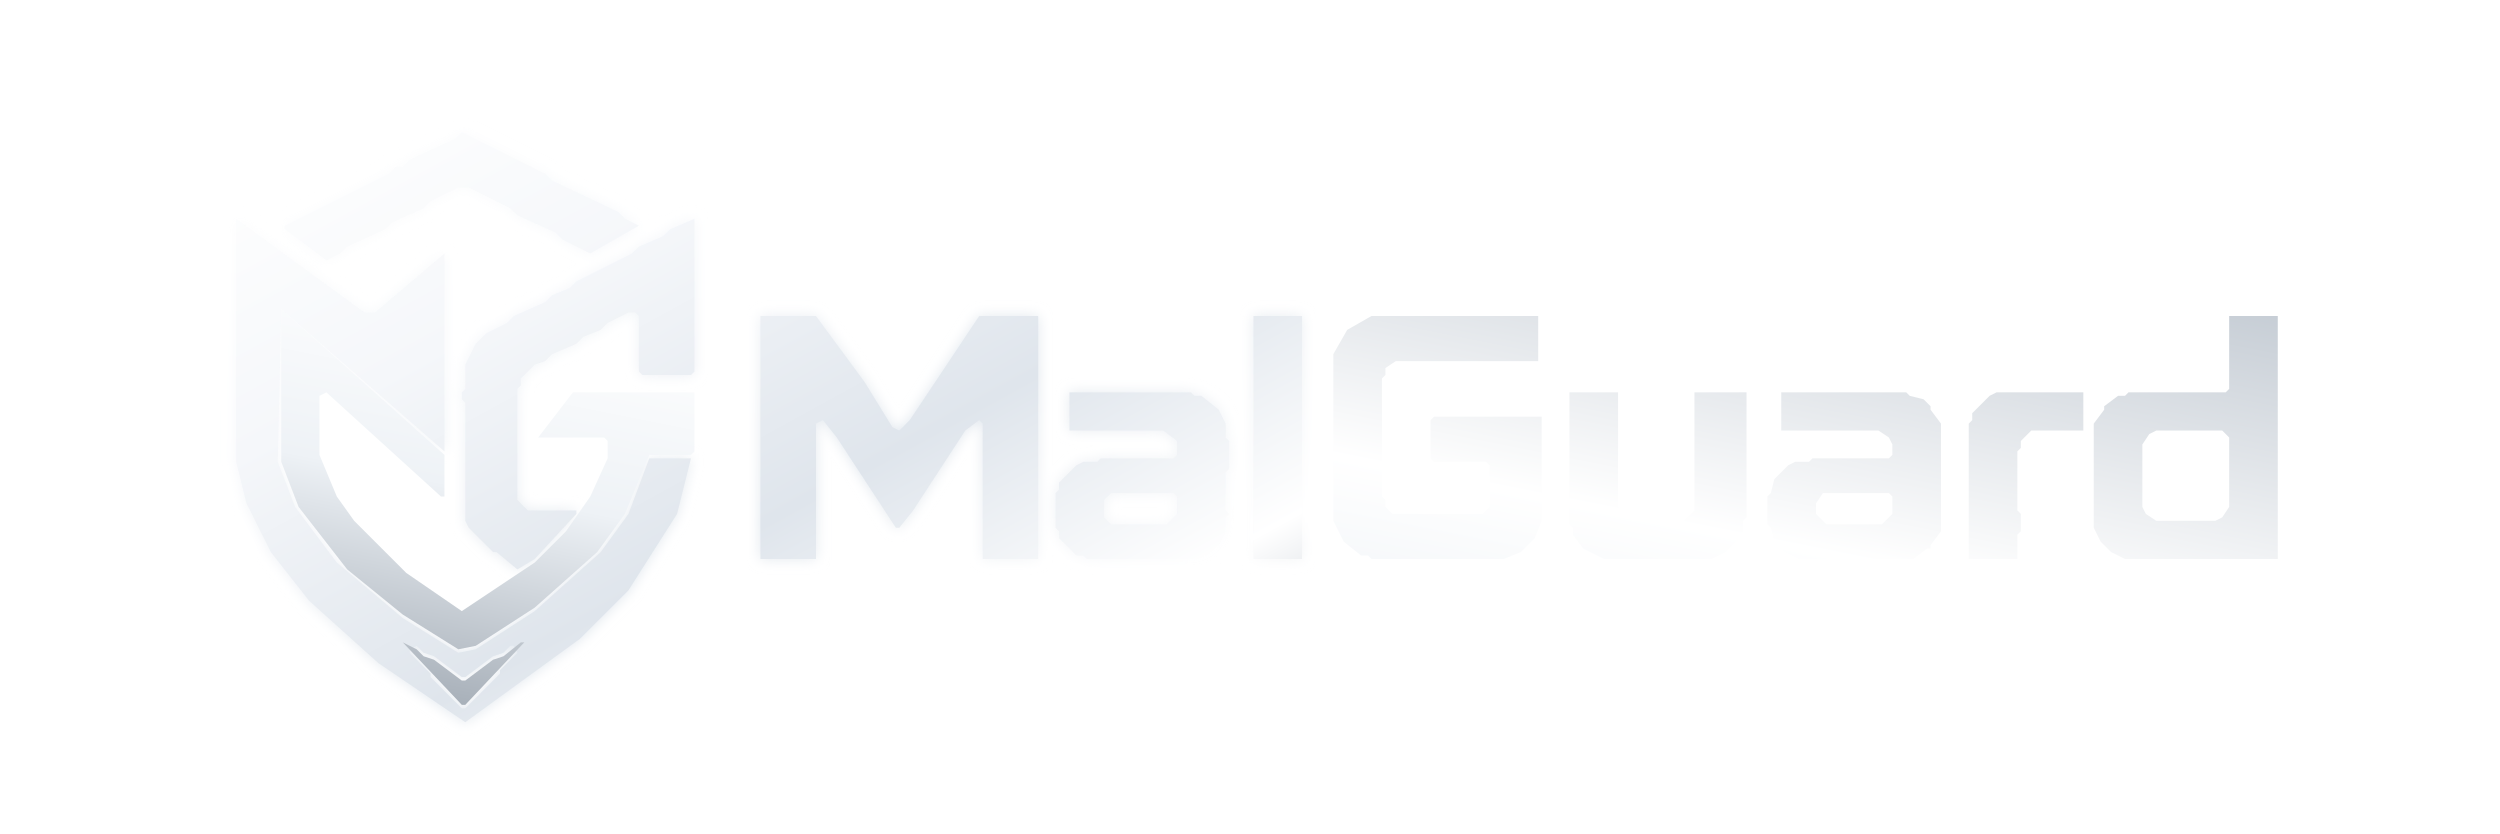
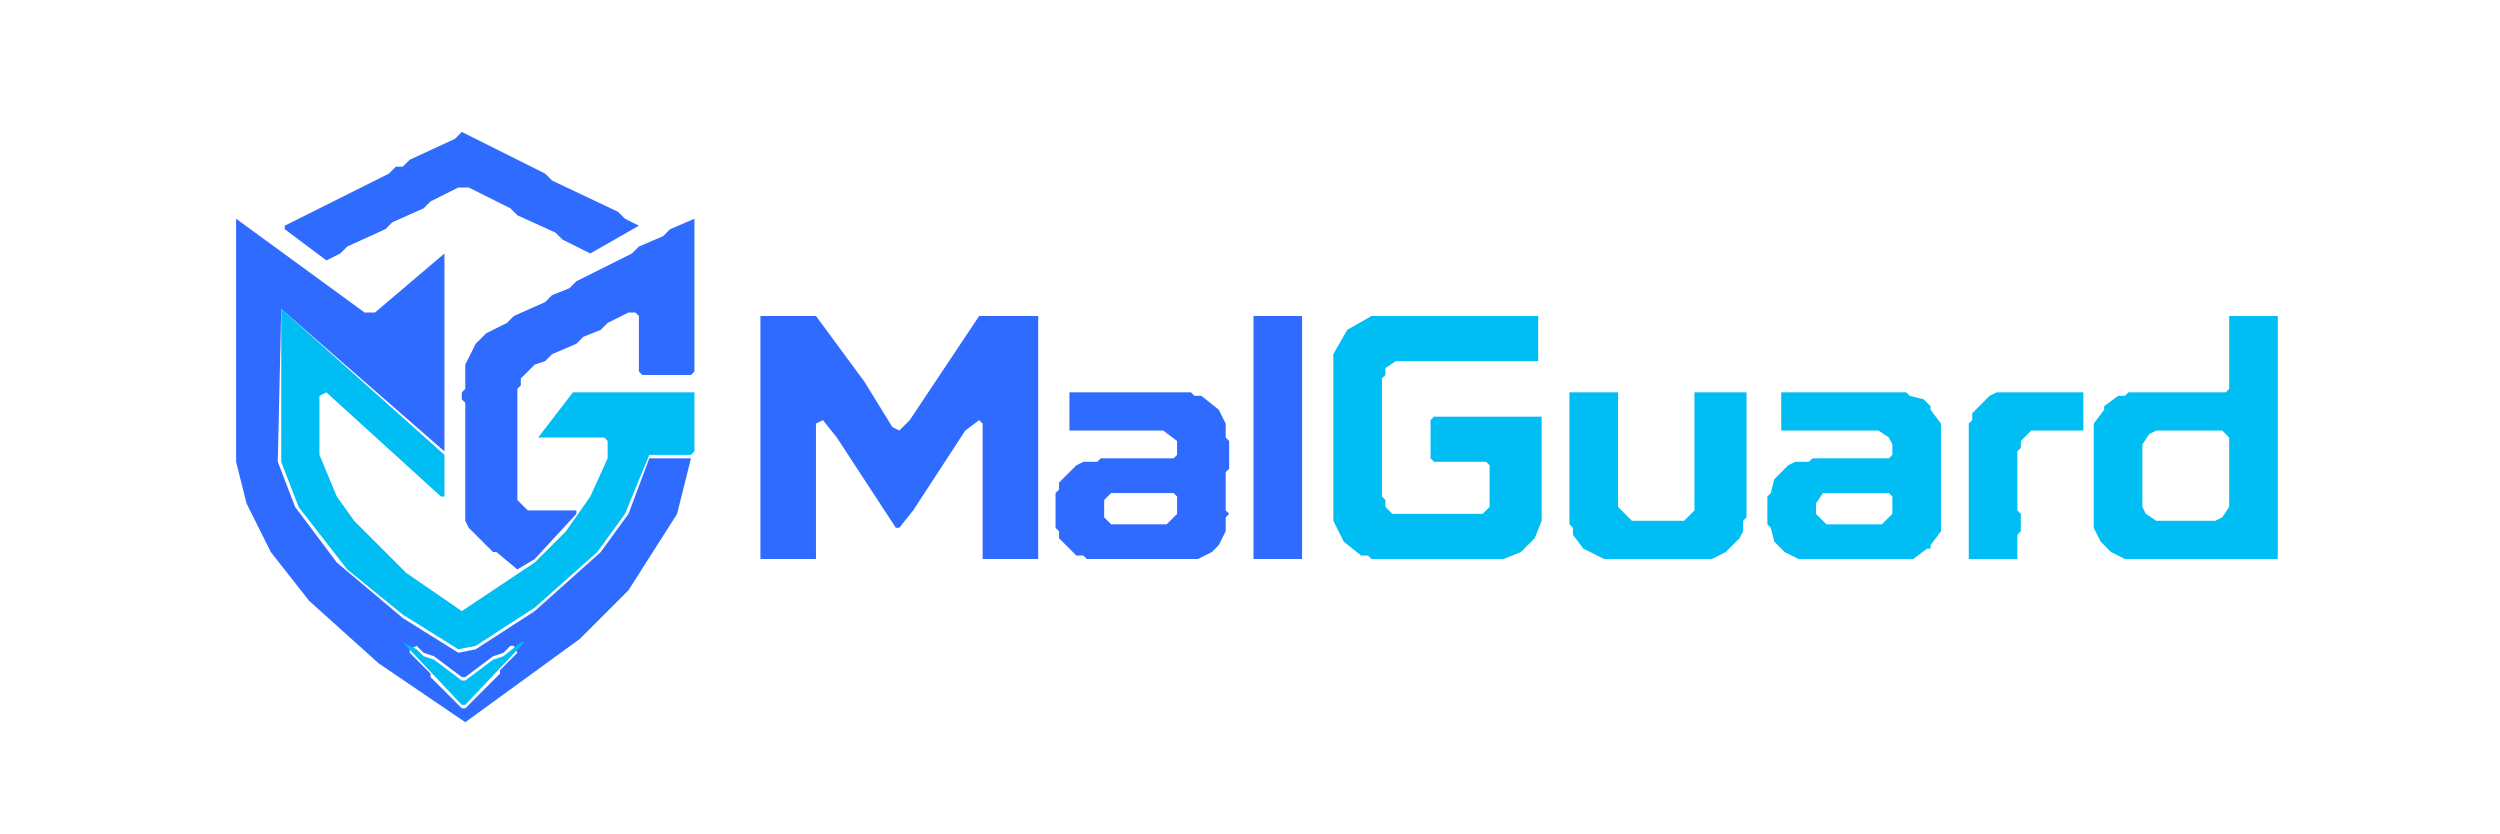
<svg xmlns="http://www.w3.org/2000/svg" viewBox="0 0 720 240" role="img" aria-label="MalGuard">
-   <defs>
-     <linearGradient id="royalWhite" x1="0" y1="0" x2="1" y2="1">
-       <stop offset="0" stop-color="#ffffff" />
-       <stop offset=".28" stop-color="#f5f7fa" />
-       <stop offset=".58" stop-color="#dfe5ec" />
-       <stop offset=".82" stop-color="#ffffff" />
-       <stop offset="1" stop-color="#b8c0ca" />
-     </linearGradient>
-     <linearGradient id="electricSilver" x1="0" y1="1" x2="1" y2="0">
-       <stop offset="0" stop-color="#9da6b0" />
-       <stop offset=".32" stop-color="#eef2f6" />
-       <stop offset=".58" stop-color="#ffffff" />
-       <stop offset="1" stop-color="#c6cdd5" />
-     </linearGradient>
-     <filter id="softRoyalGlow" x="-20%" y="-20%" width="140%" height="140%">
-       <feGaussianBlur stdDeviation="1.8" result="blur" />
-       <feMerge>
-         <feMergeNode in="blur" />
-         <feMergeNode in="SourceGraphic" />
-       </feMerge>
-     </filter>
-   </defs>
-   <path fill="url(#royalWhite)" filter="url(#softRoyalGlow)" fill-rule="evenodd" d="M 118 187 L 120 186 L 122 188 L 125 189 L 133 195 L 134 195 L 142 189 L 145 188 L 147 186 L 148 186 L 149 188 L 144 193 L 144 194 L 134 204 L 133 204 L 124 195 L 124 194 L 118 188 Z M 318 144 L 320 142 L 338 142 L 339 143 L 339 148 L 336 151 L 320 151 L 318 149 Z M 308 113 L 308 124 L 335 124 L 339 127 L 339 131 L 338 132 L 317 132 L 316 133 L 312 133 L 310 134 L 305 139 L 305 141 L 304 142 L 304 152 L 305 153 L 305 155 L 310 160 L 312 160 L 313 161 L 345 161 L 349 159 L 351 157 L 353 153 L 353 149 L 354 148 L 353 147 L 353 136 L 354 135 L 354 127 L 353 126 L 353 122 L 351 118 L 346 114 L 344 114 L 343 113 Z M 361 91 L 361 161 L 375 161 L 375 91 Z M 219 91 L 219 161 L 235 161 L 235 122 L 237 121 L 241 126 L 258 152 L 259 152 L 263 147 L 278 124 L 282 121 L 283 122 L 283 161 L 299 161 L 299 91 L 282 91 L 262 121 L 259 124 L 257 123 L 249 110 L 235 91 Z M 200 63 L 193 66 L 191 68 L 184 71 L 182 73 L 166 81 L 164 83 L 159 85 L 157 87 L 148 91 L 146 93 L 140 96 L 137 99 L 134 105 L 134 112 L 133 113 L 133 115 L 134 116 L 134 150 L 135 152 L 142 159 L 143 159 L 149 164 L 154 161 L 166 148 L 166 147 L 152 147 L 149 144 L 149 112 L 150 111 L 150 109 L 154 105 L 157 104 L 159 102 L 166 99 L 168 97 L 173 95 L 175 93 L 181 90 L 183 90 L 184 91 L 184 107 L 185 108 L 199 108 L 200 107 Z M 68 63 L 68 133 L 71 145 L 78 159 L 89 173 L 109 191 L 134 208 L 167 184 L 181 170 L 195 148 L 199 132 L 187 132 L 181 148 L 173 159 L 154 176 L 137 187 L 132 188 L 116 178 L 97 162 L 85 146 L 80 133 L 81 89 L 128 130 L 128 73 L 108 90 L 105 90 Z M 184 65 L 180 63 L 178 61 L 159 52 L 157 50 L 133 38 L 131 40 L 118 46 L 116 48 L 114 48 L 112 50 L 82 65 L 82 66 L 94 75 L 98 73 L 100 71 L 111 66 L 113 64 L 122 60 L 124 58 L 132 54 L 135 54 L 147 60 L 149 62 L 160 67 L 162 69 L 170 73 Z" />
-   <path fill="url(#electricSilver)" fill-rule="evenodd" d="M 116 185 L 133 203 L 134 203 L 151 185 L 150 185 L 145 189 L 142 190 L 134 196 L 133 196 L 125 190 L 122 189 L 120 187 Z M 523 145 L 525 142 L 544 142 L 545 143 L 545 148 L 542 151 L 526 151 L 523 148 Z M 619 125 L 621 124 L 640 124 L 642 126 L 642 146 L 640 149 L 638 150 L 621 150 L 618 148 L 617 146 L 617 128 Z M 600 113 L 575 113 L 573 114 L 568 119 L 568 121 L 567 122 L 567 161 L 581 161 L 581 154 L 582 153 L 582 148 L 581 147 L 581 130 L 582 129 L 582 127 L 585 124 L 600 124 Z M 513 113 L 513 124 L 541 124 L 544 126 L 545 128 L 545 131 L 544 132 L 522 132 L 521 133 L 517 133 L 515 134 L 511 138 L 510 142 L 509 143 L 509 151 L 510 152 L 511 156 L 514 159 L 518 161 L 551 161 L 555 158 L 556 158 L 556 157 L 559 153 L 559 122 L 556 118 L 556 117 L 554 115 L 550 114 L 549 113 Z M 452 113 L 452 151 L 453 152 L 453 154 L 456 158 L 462 161 L 493 161 L 497 159 L 501 155 L 502 153 L 502 150 L 503 149 L 503 113 L 488 113 L 488 147 L 485 150 L 470 150 L 466 146 L 466 113 Z M 656 91 L 642 91 L 642 112 L 641 113 L 613 113 L 612 114 L 610 114 L 606 117 L 606 118 L 603 122 L 603 152 L 605 156 L 608 159 L 612 161 L 656 161 Z M 388 95 L 384 102 L 384 150 L 387 156 L 392 160 L 394 160 L 395 161 L 433 161 L 438 159 L 442 155 L 444 150 L 444 120 L 413 120 L 412 121 L 412 132 L 413 133 L 428 133 L 429 134 L 429 146 L 427 148 L 401 148 L 399 146 L 399 144 L 398 143 L 398 109 L 399 108 L 399 106 L 402 104 L 443 104 L 443 91 L 395 91 Z M 81 89 L 81 133 L 86 146 L 100 164 L 116 177 L 132 187 L 137 186 L 154 175 L 172 159 L 180 148 L 187 131 L 199 131 L 200 130 L 200 113 L 165 113 L 155 126 L 174 126 L 175 127 L 175 132 L 170 143 L 163 153 L 154 162 L 133 176 L 117 165 L 102 150 L 97 143 L 92 131 L 92 114 L 94 113 L 127 143 L 128 143 L 128 131 Z" />
+   <path fill="#2F6BFF" fill-rule="evenodd" d="M 118 187 L 120 186 L 122 188 L 125 189 L 133 195 L 134 195 L 142 189 L 145 188 L 147 186 L 148 186 L 149 188 L 144 193 L 144 194 L 134 204 L 133 204 L 124 195 L 124 194 L 118 188 Z M 318 144 L 320 142 L 338 142 L 339 143 L 339 148 L 336 151 L 320 151 L 318 149 Z M 308 113 L 308 124 L 335 124 L 339 127 L 339 131 L 338 132 L 317 132 L 316 133 L 312 133 L 310 134 L 305 139 L 305 141 L 304 142 L 304 152 L 305 153 L 305 155 L 310 160 L 312 160 L 313 161 L 345 161 L 349 159 L 351 157 L 353 153 L 353 149 L 354 148 L 353 147 L 353 136 L 354 135 L 354 127 L 353 126 L 353 122 L 351 118 L 346 114 L 344 114 L 343 113 Z M 361 91 L 361 161 L 375 161 L 375 91 Z M 219 91 L 219 161 L 235 161 L 235 122 L 237 121 L 241 126 L 258 152 L 259 152 L 263 147 L 278 124 L 282 121 L 283 122 L 283 161 L 299 161 L 299 91 L 282 91 L 262 121 L 259 124 L 257 123 L 249 110 L 235 91 Z M 200 63 L 193 66 L 191 68 L 184 71 L 182 73 L 166 81 L 164 83 L 159 85 L 157 87 L 148 91 L 146 93 L 140 96 L 137 99 L 134 105 L 134 112 L 133 113 L 133 115 L 134 116 L 134 150 L 135 152 L 142 159 L 143 159 L 149 164 L 154 161 L 166 148 L 166 147 L 152 147 L 149 144 L 149 112 L 150 111 L 150 109 L 154 105 L 157 104 L 159 102 L 166 99 L 168 97 L 173 95 L 175 93 L 181 90 L 183 90 L 184 91 L 184 107 L 185 108 L 199 108 L 200 107 Z M 68 63 L 68 133 L 71 145 L 78 159 L 89 173 L 109 191 L 134 208 L 167 184 L 181 170 L 195 148 L 199 132 L 187 132 L 181 148 L 173 159 L 154 176 L 137 187 L 132 188 L 116 178 L 97 162 L 85 146 L 80 133 L 81 89 L 128 130 L 128 73 L 108 90 L 105 90 Z M 184 65 L 180 63 L 178 61 L 159 52 L 157 50 L 133 38 L 131 40 L 118 46 L 116 48 L 114 48 L 112 50 L 82 65 L 82 66 L 94 75 L 98 73 L 100 71 L 111 66 L 113 64 L 122 60 L 124 58 L 132 54 L 135 54 L 147 60 L 149 62 L 160 67 L 162 69 L 170 73 Z" />
+   <path fill="#00bdf4" fill-rule="evenodd" d="M 116 185 L 133 203 L 134 203 L 151 185 L 150 185 L 145 189 L 142 190 L 134 196 L 133 196 L 125 190 L 122 189 L 120 187 Z M 523 145 L 525 142 L 544 142 L 545 143 L 545 148 L 542 151 L 526 151 L 523 148 Z M 619 125 L 621 124 L 640 124 L 642 126 L 642 146 L 640 149 L 638 150 L 621 150 L 618 148 L 617 146 L 617 128 Z M 600 113 L 575 113 L 573 114 L 568 119 L 568 121 L 567 122 L 567 161 L 581 161 L 581 154 L 582 153 L 582 148 L 581 147 L 581 130 L 582 129 L 582 127 L 585 124 L 600 124 Z M 513 113 L 513 124 L 541 124 L 544 126 L 545 128 L 545 131 L 544 132 L 522 132 L 521 133 L 517 133 L 515 134 L 511 138 L 510 142 L 509 143 L 509 151 L 510 152 L 511 156 L 514 159 L 518 161 L 551 161 L 555 158 L 556 158 L 556 157 L 559 153 L 559 122 L 556 118 L 556 117 L 554 115 L 550 114 L 549 113 Z M 452 113 L 452 151 L 453 152 L 453 154 L 456 158 L 462 161 L 493 161 L 497 159 L 501 155 L 502 153 L 502 150 L 503 149 L 503 113 L 488 113 L 488 147 L 485 150 L 470 150 L 466 146 L 466 113 Z M 656 91 L 642 91 L 642 112 L 641 113 L 613 113 L 612 114 L 610 114 L 606 117 L 606 118 L 603 122 L 603 152 L 605 156 L 608 159 L 612 161 L 656 161 Z M 388 95 L 384 102 L 384 150 L 387 156 L 392 160 L 394 160 L 395 161 L 433 161 L 438 159 L 442 155 L 444 150 L 444 120 L 413 120 L 412 121 L 412 132 L 413 133 L 428 133 L 429 134 L 429 146 L 427 148 L 401 148 L 399 146 L 399 144 L 398 143 L 398 109 L 399 108 L 399 106 L 402 104 L 443 104 L 443 91 L 395 91 Z M 81 89 L 81 133 L 86 146 L 100 164 L 116 177 L 132 187 L 137 186 L 154 175 L 172 159 L 180 148 L 187 131 L 199 131 L 200 130 L 200 113 L 165 113 L 155 126 L 174 126 L 175 127 L 175 132 L 170 143 L 163 153 L 154 162 L 133 176 L 117 165 L 102 150 L 97 143 L 92 131 L 92 114 L 94 113 L 127 143 L 128 143 L 128 131 Z" />
</svg>
